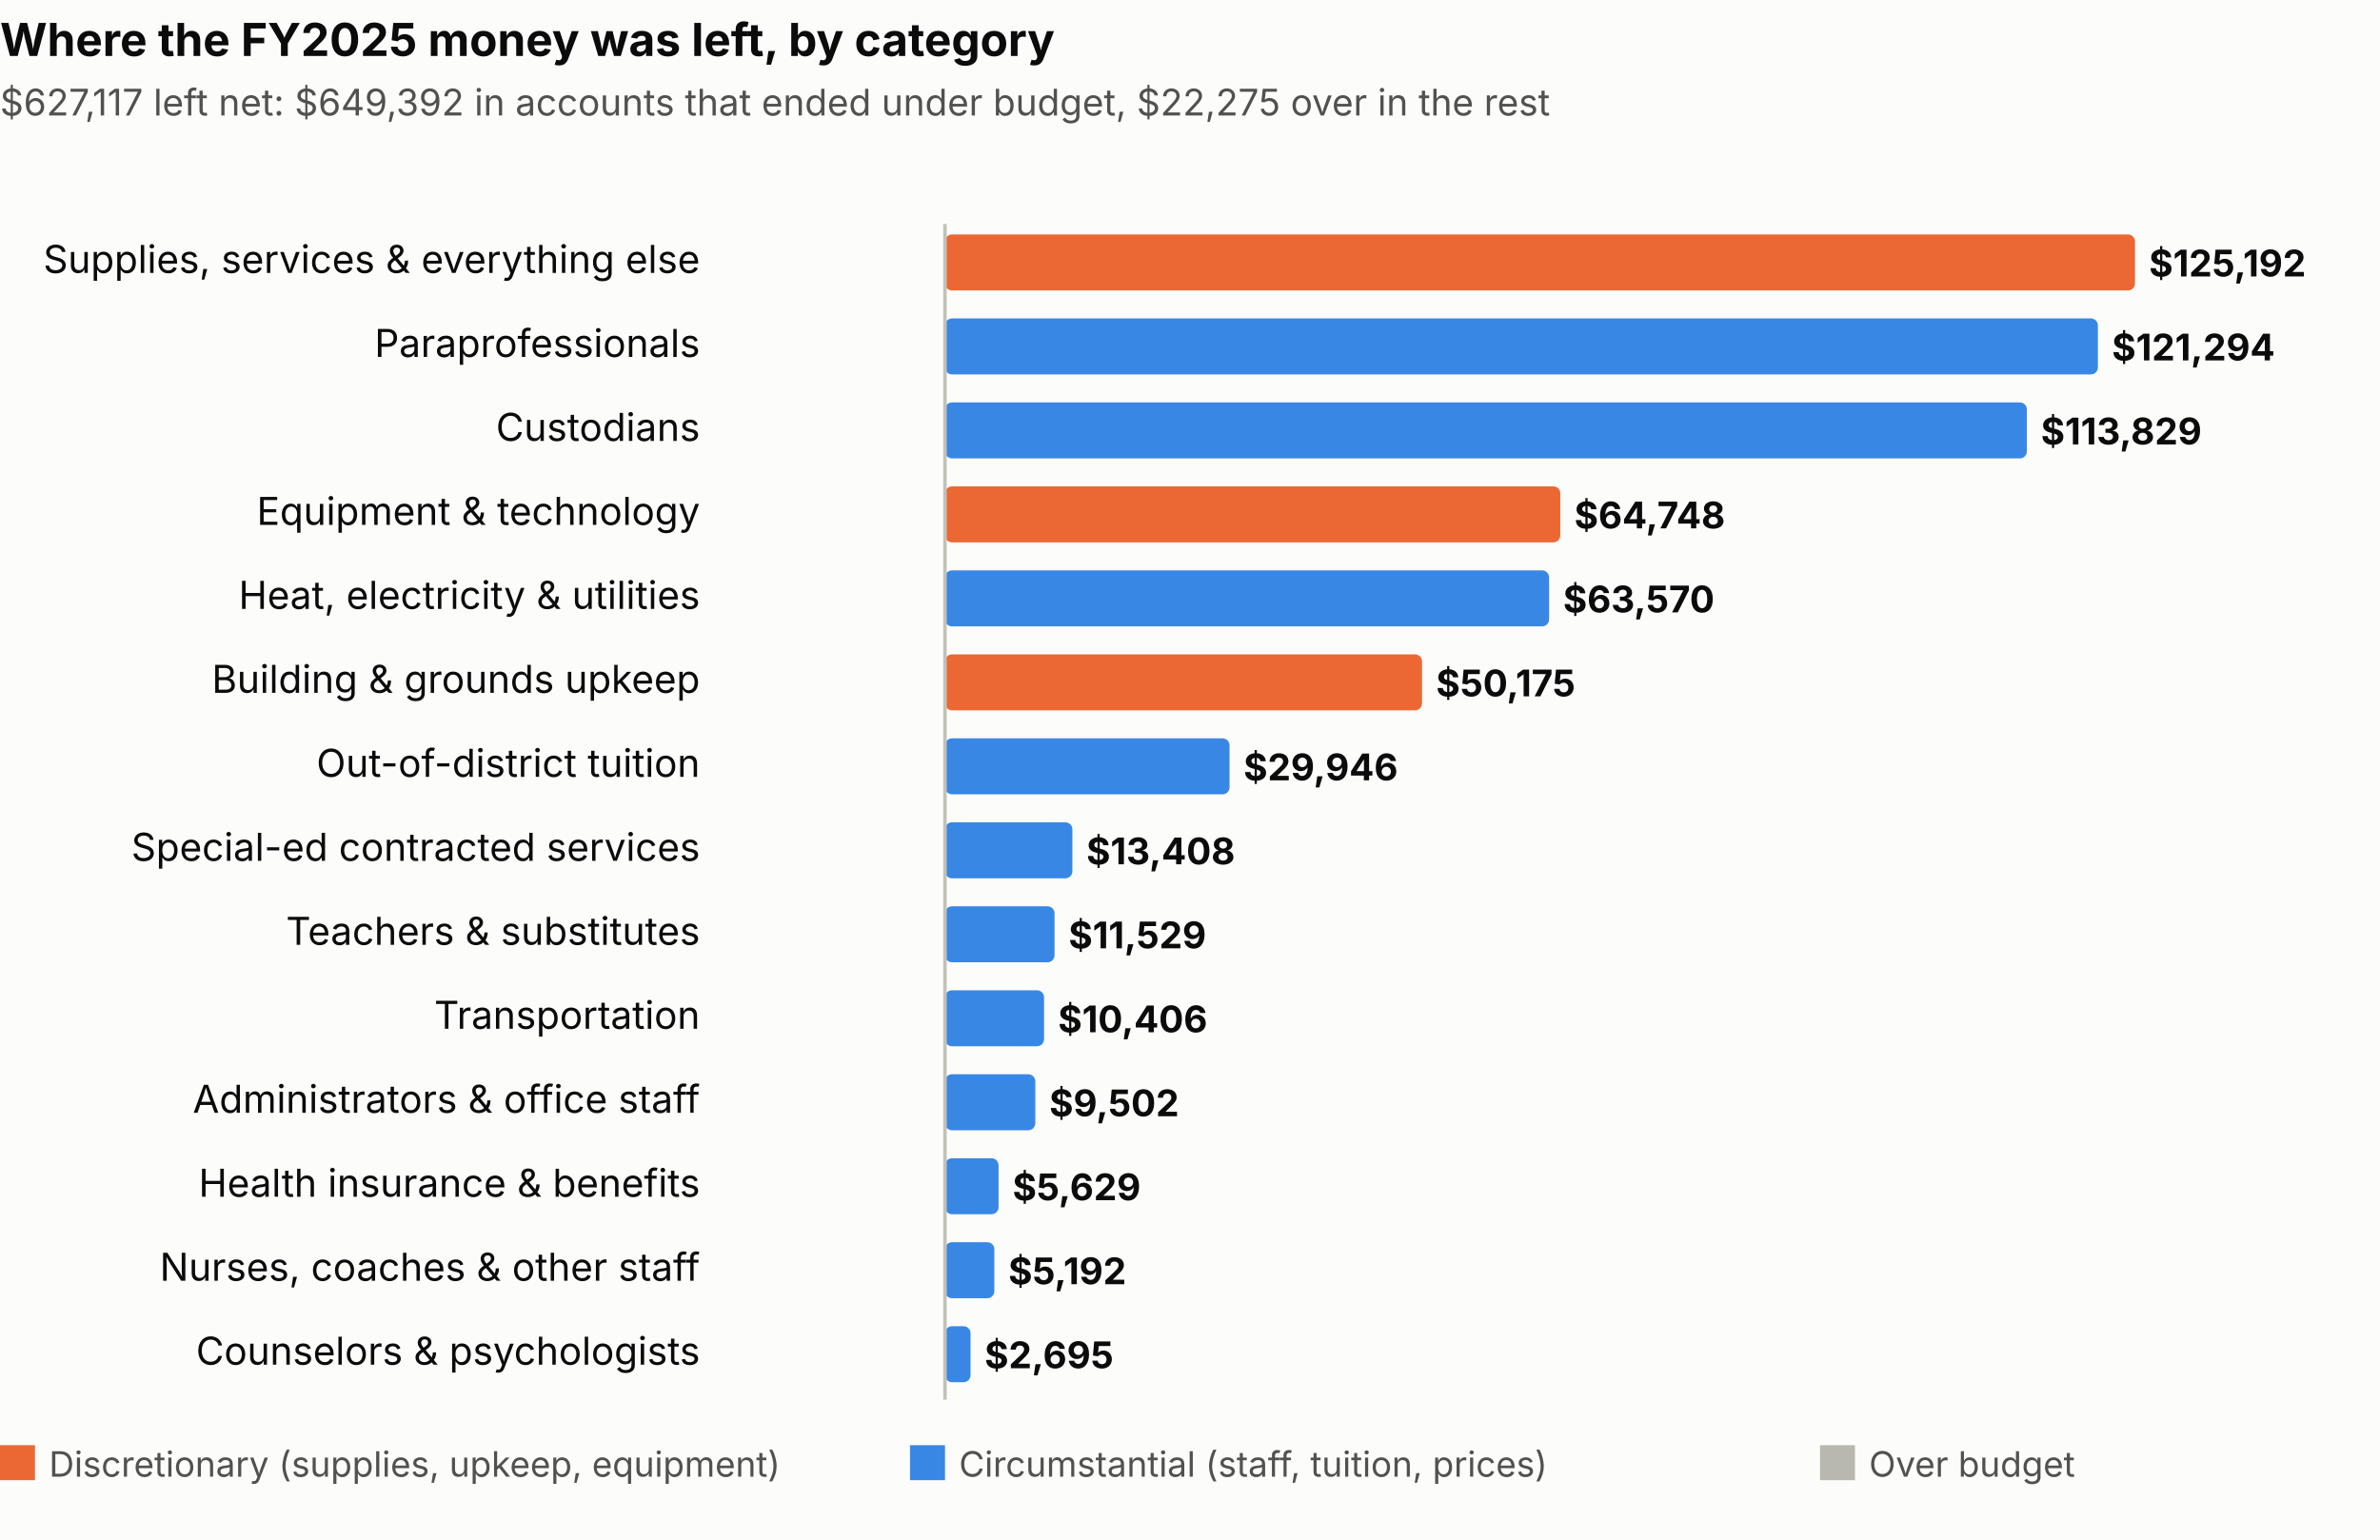
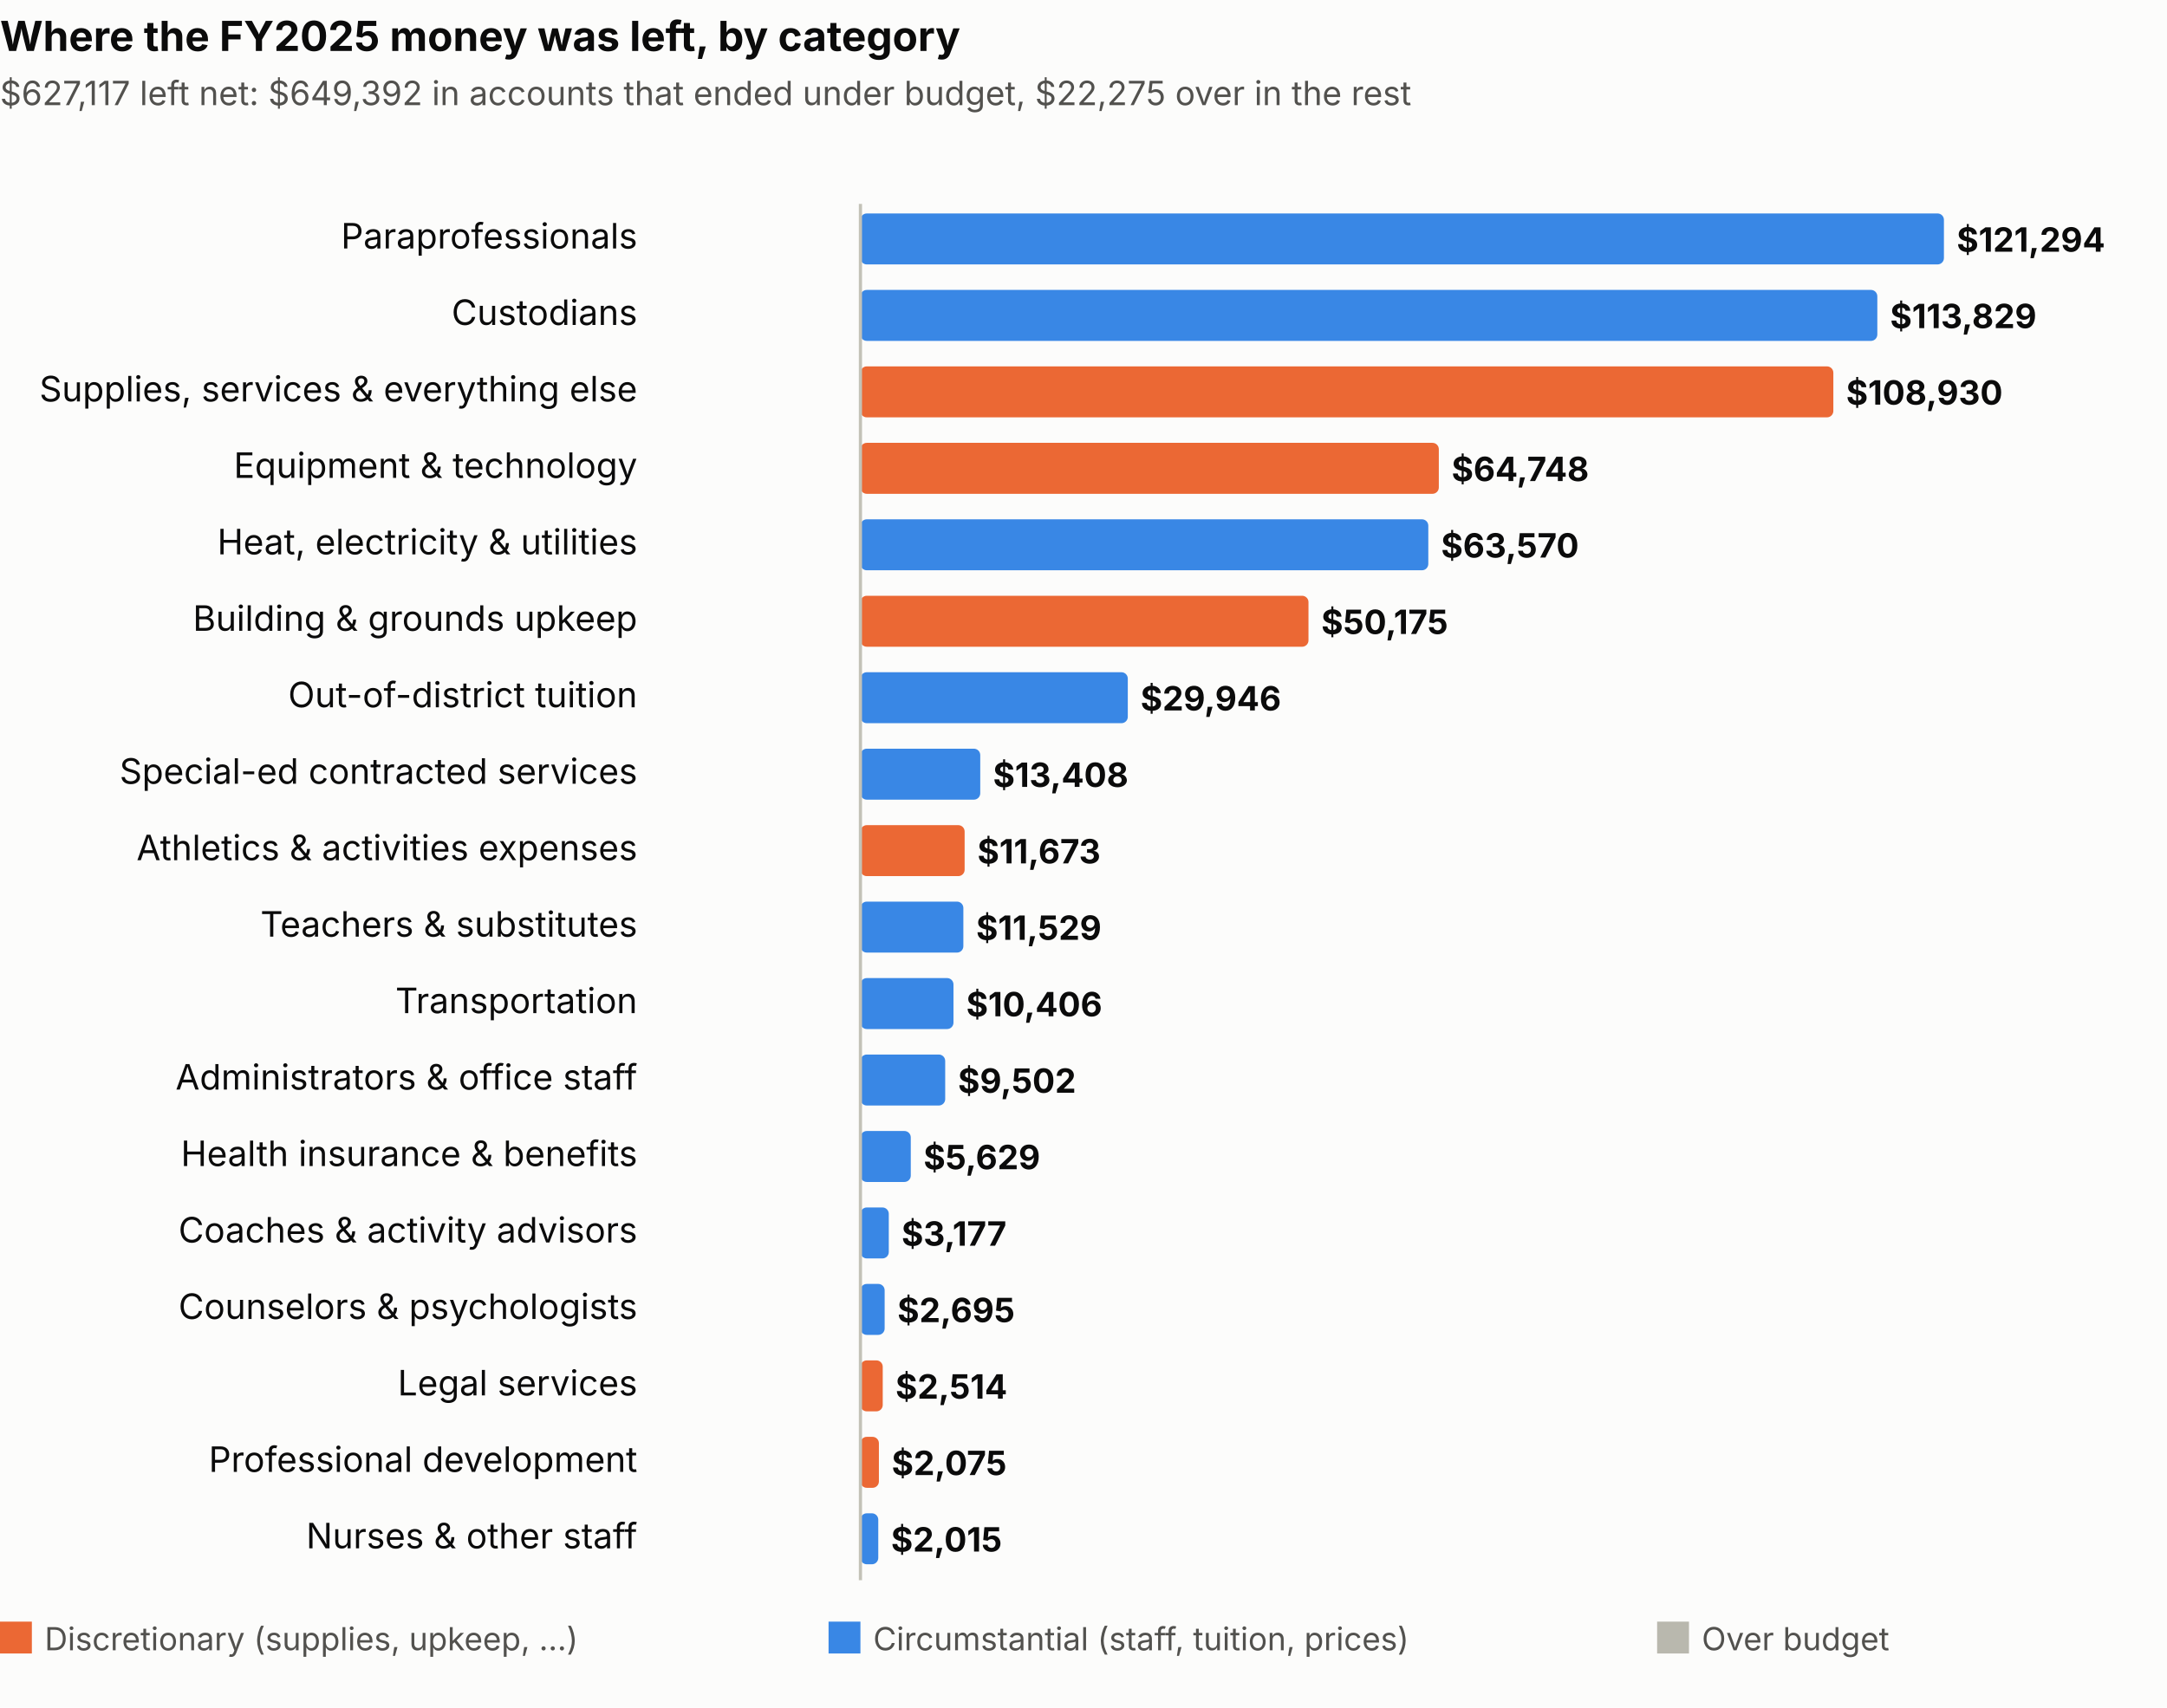
- <svg xmlns="http://www.w3.org/2000/svg" viewBox="0 0 680 440" width="680" height="440" role="img" aria-label="Where the FY2025 money was left, by category. $627,117 left net: $649,392 in accounts that ended under budget, $22,275 over in the rest" font-family="system-ui, -apple-system, &quot;Segoe UI&quot;, sans-serif">
-   <rect width="680" height="440" fill="#fcfcfb" />
+ <svg xmlns="http://www.w3.org/2000/svg" viewBox="0 0 680 536" width="680" height="536" role="img" aria-label="Where the FY2025 money was left, by category. $627,117 left net: $649,392 in accounts that ended under budget, $22,275 over in the rest" font-family="system-ui, -apple-system, &quot;Segoe UI&quot;, sans-serif">
+   <rect width="680" height="536" fill="#fcfcfb" />
  <text x="0" y="16" font-size="13" font-weight="700" fill="#0b0b0b">Where the FY2025 money was left, by category</text>
  <text x="0" y="33" font-size="10.5" fill="#52514e">$627,117 left net: $649,392 in accounts that ended under budget, $22,275 over in the rest</text>
-   <text x="200" y="78.0" font-size="11" text-anchor="end" fill="#0b0b0b">Supplies, services &amp; everything else</text>
-   <rect x="270.0" y="67.0" width="340.0" height="16" fill="#eb6834" rx="2" />
-   <text x="614.0" y="79.0" font-size="10.5" font-weight="700" text-anchor="start" fill="#0b0b0b">$125,192</text>
-   <text x="200" y="102.0" font-size="11" text-anchor="end" fill="#0b0b0b">Paraprofessionals</text>
-   <rect x="270.0" y="91.0" width="329.4" height="16" fill="#3987e5" rx="2" />
-   <text x="603.4" y="103.0" font-size="10.5" font-weight="700" text-anchor="start" fill="#0b0b0b">$121,294</text>
-   <text x="200" y="126.0" font-size="11" text-anchor="end" fill="#0b0b0b">Custodians</text>
-   <rect x="270.0" y="115.0" width="309.1" height="16" fill="#3987e5" rx="2" />
-   <text x="583.1" y="127.0" font-size="10.5" font-weight="700" text-anchor="start" fill="#0b0b0b">$113,829</text>
+   <text x="200" y="78.0" font-size="11" text-anchor="end" fill="#0b0b0b">Paraprofessionals</text>
+   <rect x="270.0" y="67.0" width="340.0" height="16" fill="#3987e5" rx="2" />
+   <text x="614.0" y="79.0" font-size="10.5" font-weight="700" text-anchor="start" fill="#0b0b0b">$121,294</text>
+   <text x="200" y="102.0" font-size="11" text-anchor="end" fill="#0b0b0b">Custodians</text>
+   <rect x="270.0" y="91.0" width="319.1" height="16" fill="#3987e5" rx="2" />
+   <text x="593.1" y="103.0" font-size="10.5" font-weight="700" text-anchor="start" fill="#0b0b0b">$113,829</text>
+   <text x="200" y="126.0" font-size="11" text-anchor="end" fill="#0b0b0b">Supplies, services &amp; everything else</text>
+   <rect x="270.0" y="115.0" width="305.3" height="16" fill="#eb6834" rx="2" />
+   <text x="579.3" y="127.0" font-size="10.5" font-weight="700" text-anchor="start" fill="#0b0b0b">$108,930</text>
  <text x="200" y="150.0" font-size="11" text-anchor="end" fill="#0b0b0b">Equipment &amp; technology</text>
-   <rect x="270.0" y="139.0" width="175.8" height="16" fill="#eb6834" rx="2" />
-   <text x="449.8" y="151.0" font-size="10.5" font-weight="700" text-anchor="start" fill="#0b0b0b">$64,748</text>
+   <rect x="270.0" y="139.0" width="181.5" height="16" fill="#eb6834" rx="2" />
+   <text x="455.5" y="151.0" font-size="10.5" font-weight="700" text-anchor="start" fill="#0b0b0b">$64,748</text>
  <text x="200" y="174.0" font-size="11" text-anchor="end" fill="#0b0b0b">Heat, electricity &amp; utilities</text>
-   <rect x="270.0" y="163.0" width="172.6" height="16" fill="#3987e5" rx="2" />
-   <text x="446.6" y="175.0" font-size="10.5" font-weight="700" text-anchor="start" fill="#0b0b0b">$63,570</text>
+   <rect x="270.0" y="163.0" width="178.2" height="16" fill="#3987e5" rx="2" />
+   <text x="452.2" y="175.0" font-size="10.5" font-weight="700" text-anchor="start" fill="#0b0b0b">$63,570</text>
  <text x="200" y="198.0" font-size="11" text-anchor="end" fill="#0b0b0b">Building &amp; grounds upkeep</text>
-   <rect x="270.0" y="187.0" width="136.3" height="16" fill="#eb6834" rx="2" />
-   <text x="410.3" y="199.0" font-size="10.5" font-weight="700" text-anchor="start" fill="#0b0b0b">$50,175</text>
+   <rect x="270.0" y="187.0" width="140.6" height="16" fill="#eb6834" rx="2" />
+   <text x="414.6" y="199.0" font-size="10.5" font-weight="700" text-anchor="start" fill="#0b0b0b">$50,175</text>
  <text x="200" y="222.0" font-size="11" text-anchor="end" fill="#0b0b0b">Out-of-district tuition</text>
-   <rect x="270.0" y="211.0" width="81.3" height="16" fill="#3987e5" rx="2" />
-   <text x="355.3" y="223.0" font-size="10.5" font-weight="700" text-anchor="start" fill="#0b0b0b">$29,946</text>
+   <rect x="270.0" y="211.0" width="83.9" height="16" fill="#3987e5" rx="2" />
+   <text x="357.9" y="223.0" font-size="10.5" font-weight="700" text-anchor="start" fill="#0b0b0b">$29,946</text>
  <text x="200" y="246.0" font-size="11" text-anchor="end" fill="#0b0b0b">Special-ed contracted services</text>
-   <rect x="270.0" y="235.0" width="36.4" height="16" fill="#3987e5" rx="2" />
-   <text x="310.4" y="247.0" font-size="10.5" font-weight="700" text-anchor="start" fill="#0b0b0b">$13,408</text>
-   <text x="200" y="270.0" font-size="11" text-anchor="end" fill="#0b0b0b">Teachers &amp; substitutes</text>
-   <rect x="270.0" y="259.0" width="31.3" height="16" fill="#3987e5" rx="2" />
-   <text x="305.3" y="271.0" font-size="10.5" font-weight="700" text-anchor="start" fill="#0b0b0b">$11,529</text>
-   <text x="200" y="294.0" font-size="11" text-anchor="end" fill="#0b0b0b">Transportation</text>
-   <rect x="270.0" y="283.0" width="28.3" height="16" fill="#3987e5" rx="2" />
-   <text x="302.3" y="295.0" font-size="10.5" font-weight="700" text-anchor="start" fill="#0b0b0b">$10,406</text>
-   <text x="200" y="318.0" font-size="11" text-anchor="end" fill="#0b0b0b">Administrators &amp; office staff</text>
-   <rect x="270.0" y="307.0" width="25.8" height="16" fill="#3987e5" rx="2" />
-   <text x="299.8" y="319.0" font-size="10.5" font-weight="700" text-anchor="start" fill="#0b0b0b">$9,502</text>
-   <text x="200" y="342.0" font-size="11" text-anchor="end" fill="#0b0b0b">Health insurance &amp; benefits</text>
-   <rect x="270.0" y="331.0" width="15.3" height="16" fill="#3987e5" rx="2" />
-   <text x="289.3" y="343.0" font-size="10.5" font-weight="700" text-anchor="start" fill="#0b0b0b">$5,629</text>
-   <text x="200" y="366.0" font-size="11" text-anchor="end" fill="#0b0b0b">Nurses, coaches &amp; other staff</text>
-   <rect x="270.0" y="355.0" width="14.1" height="16" fill="#3987e5" rx="2" />
-   <text x="288.1" y="367.0" font-size="10.5" font-weight="700" text-anchor="start" fill="#0b0b0b">$5,192</text>
-   <text x="200" y="390.0" font-size="11" text-anchor="end" fill="#0b0b0b">Counselors &amp; psychologists</text>
-   <rect x="270.0" y="379.0" width="7.3" height="16" fill="#3987e5" rx="2" />
-   <text x="281.3" y="391.0" font-size="10.5" font-weight="700" text-anchor="start" fill="#0b0b0b">$2,695</text>
-   <line x1="270.0" y1="64" x2="270.0" y2="400" stroke="#c3c2b7" />
-   <rect x="0" y="413" width="10" height="10" fill="#eb6834" />
-   <text x="14" y="422" font-size="10" fill="#52514e">Discretionary (supplies, upkeep, equipment)</text>
-   <rect x="260" y="413" width="10" height="10" fill="#3987e5" />
-   <text x="274" y="422" font-size="10" fill="#52514e">Circumstantial (staff, tuition, prices)</text>
-   <rect x="520" y="413" width="10" height="10" fill="#b9b8ae" />
-   <text x="534" y="422" font-size="10" fill="#52514e">Over budget</text>
+   <rect x="270.0" y="235.0" width="37.6" height="16" fill="#3987e5" rx="2" />
+   <text x="311.6" y="247.0" font-size="10.5" font-weight="700" text-anchor="start" fill="#0b0b0b">$13,408</text>
+   <text x="200" y="270.0" font-size="11" text-anchor="end" fill="#0b0b0b">Athletics &amp; activities expenses</text>
+   <rect x="270.0" y="259.0" width="32.7" height="16" fill="#eb6834" rx="2" />
+   <text x="306.7" y="271.0" font-size="10.5" font-weight="700" text-anchor="start" fill="#0b0b0b">$11,673</text>
+   <text x="200" y="294.0" font-size="11" text-anchor="end" fill="#0b0b0b">Teachers &amp; substitutes</text>
+   <rect x="270.0" y="283.0" width="32.3" height="16" fill="#3987e5" rx="2" />
+   <text x="306.3" y="295.0" font-size="10.5" font-weight="700" text-anchor="start" fill="#0b0b0b">$11,529</text>
+   <text x="200" y="318.0" font-size="11" text-anchor="end" fill="#0b0b0b">Transportation</text>
+   <rect x="270.0" y="307.0" width="29.2" height="16" fill="#3987e5" rx="2" />
+   <text x="303.2" y="319.0" font-size="10.5" font-weight="700" text-anchor="start" fill="#0b0b0b">$10,406</text>
+   <text x="200" y="342.0" font-size="11" text-anchor="end" fill="#0b0b0b">Administrators &amp; office staff</text>
+   <rect x="270.0" y="331.0" width="26.6" height="16" fill="#3987e5" rx="2" />
+   <text x="300.6" y="343.0" font-size="10.5" font-weight="700" text-anchor="start" fill="#0b0b0b">$9,502</text>
+   <text x="200" y="366.0" font-size="11" text-anchor="end" fill="#0b0b0b">Health insurance &amp; benefits</text>
+   <rect x="270.0" y="355.0" width="15.8" height="16" fill="#3987e5" rx="2" />
+   <text x="289.8" y="367.0" font-size="10.5" font-weight="700" text-anchor="start" fill="#0b0b0b">$5,629</text>
+   <text x="200" y="390.0" font-size="11" text-anchor="end" fill="#0b0b0b">Coaches &amp; activity advisors</text>
+   <rect x="270.0" y="379.0" width="8.9" height="16" fill="#3987e5" rx="2" />
+   <text x="282.9" y="391.0" font-size="10.5" font-weight="700" text-anchor="start" fill="#0b0b0b">$3,177</text>
+   <text x="200" y="414.0" font-size="11" text-anchor="end" fill="#0b0b0b">Counselors &amp; psychologists</text>
+   <rect x="270.0" y="403.0" width="7.6" height="16" fill="#3987e5" rx="2" />
+   <text x="281.6" y="415.0" font-size="10.5" font-weight="700" text-anchor="start" fill="#0b0b0b">$2,695</text>
+   <text x="200" y="438.0" font-size="11" text-anchor="end" fill="#0b0b0b">Legal services</text>
+   <rect x="270.0" y="427.0" width="7.0" height="16" fill="#eb6834" rx="2" />
+   <text x="281.0" y="439.0" font-size="10.5" font-weight="700" text-anchor="start" fill="#0b0b0b">$2,514</text>
+   <text x="200" y="462.0" font-size="11" text-anchor="end" fill="#0b0b0b">Professional development</text>
+   <rect x="270.0" y="451.0" width="5.8" height="16" fill="#eb6834" rx="2" />
+   <text x="279.8" y="463.0" font-size="10.5" font-weight="700" text-anchor="start" fill="#0b0b0b">$2,075</text>
+   <text x="200" y="486.0" font-size="11" text-anchor="end" fill="#0b0b0b">Nurses &amp; other staff</text>
+   <rect x="270.0" y="475.0" width="5.6" height="16" fill="#3987e5" rx="2" />
+   <text x="279.6" y="487.0" font-size="10.5" font-weight="700" text-anchor="start" fill="#0b0b0b">$2,015</text>
+   <line x1="270.0" y1="64" x2="270.0" y2="496" stroke="#c3c2b7" />
+   <rect x="0" y="509" width="10" height="10" fill="#eb6834" />
+   <text x="14" y="518" font-size="10" fill="#52514e">Discretionary (supplies, upkeep, …)</text>
+   <rect x="260" y="509" width="10" height="10" fill="#3987e5" />
+   <text x="274" y="518" font-size="10" fill="#52514e">Circumstantial (staff, tuition, prices)</text>
+   <rect x="520" y="509" width="10" height="10" fill="#b9b8ae" />
+   <text x="534" y="518" font-size="10" fill="#52514e">Over budget</text>
</svg>
